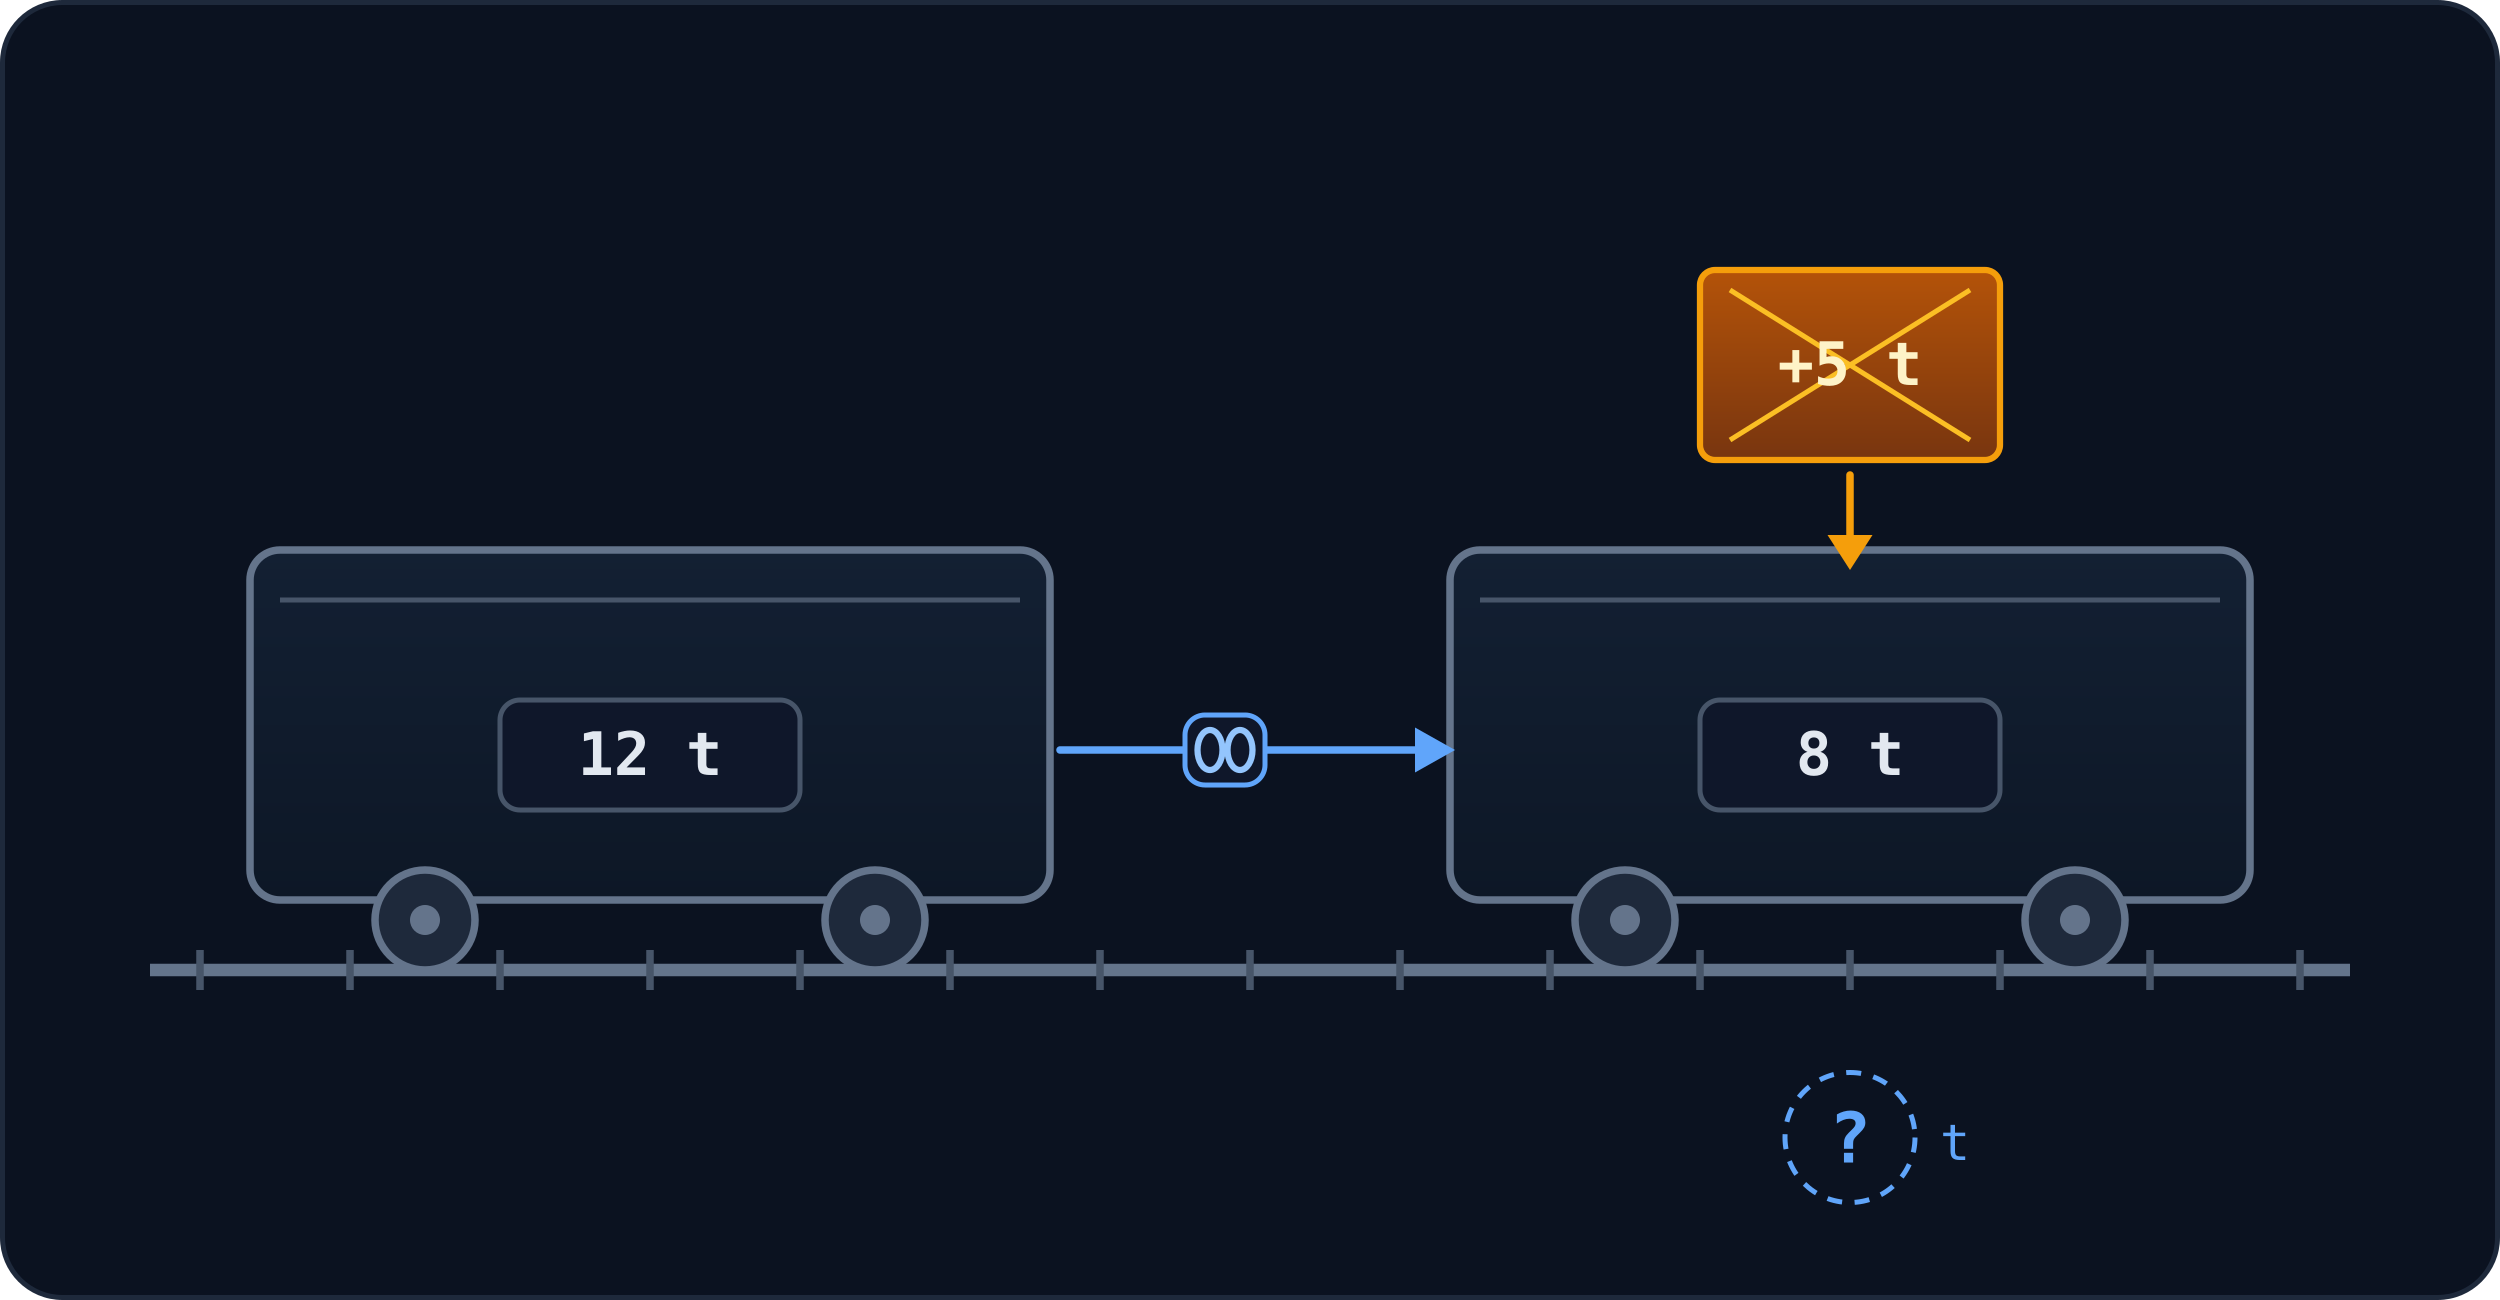
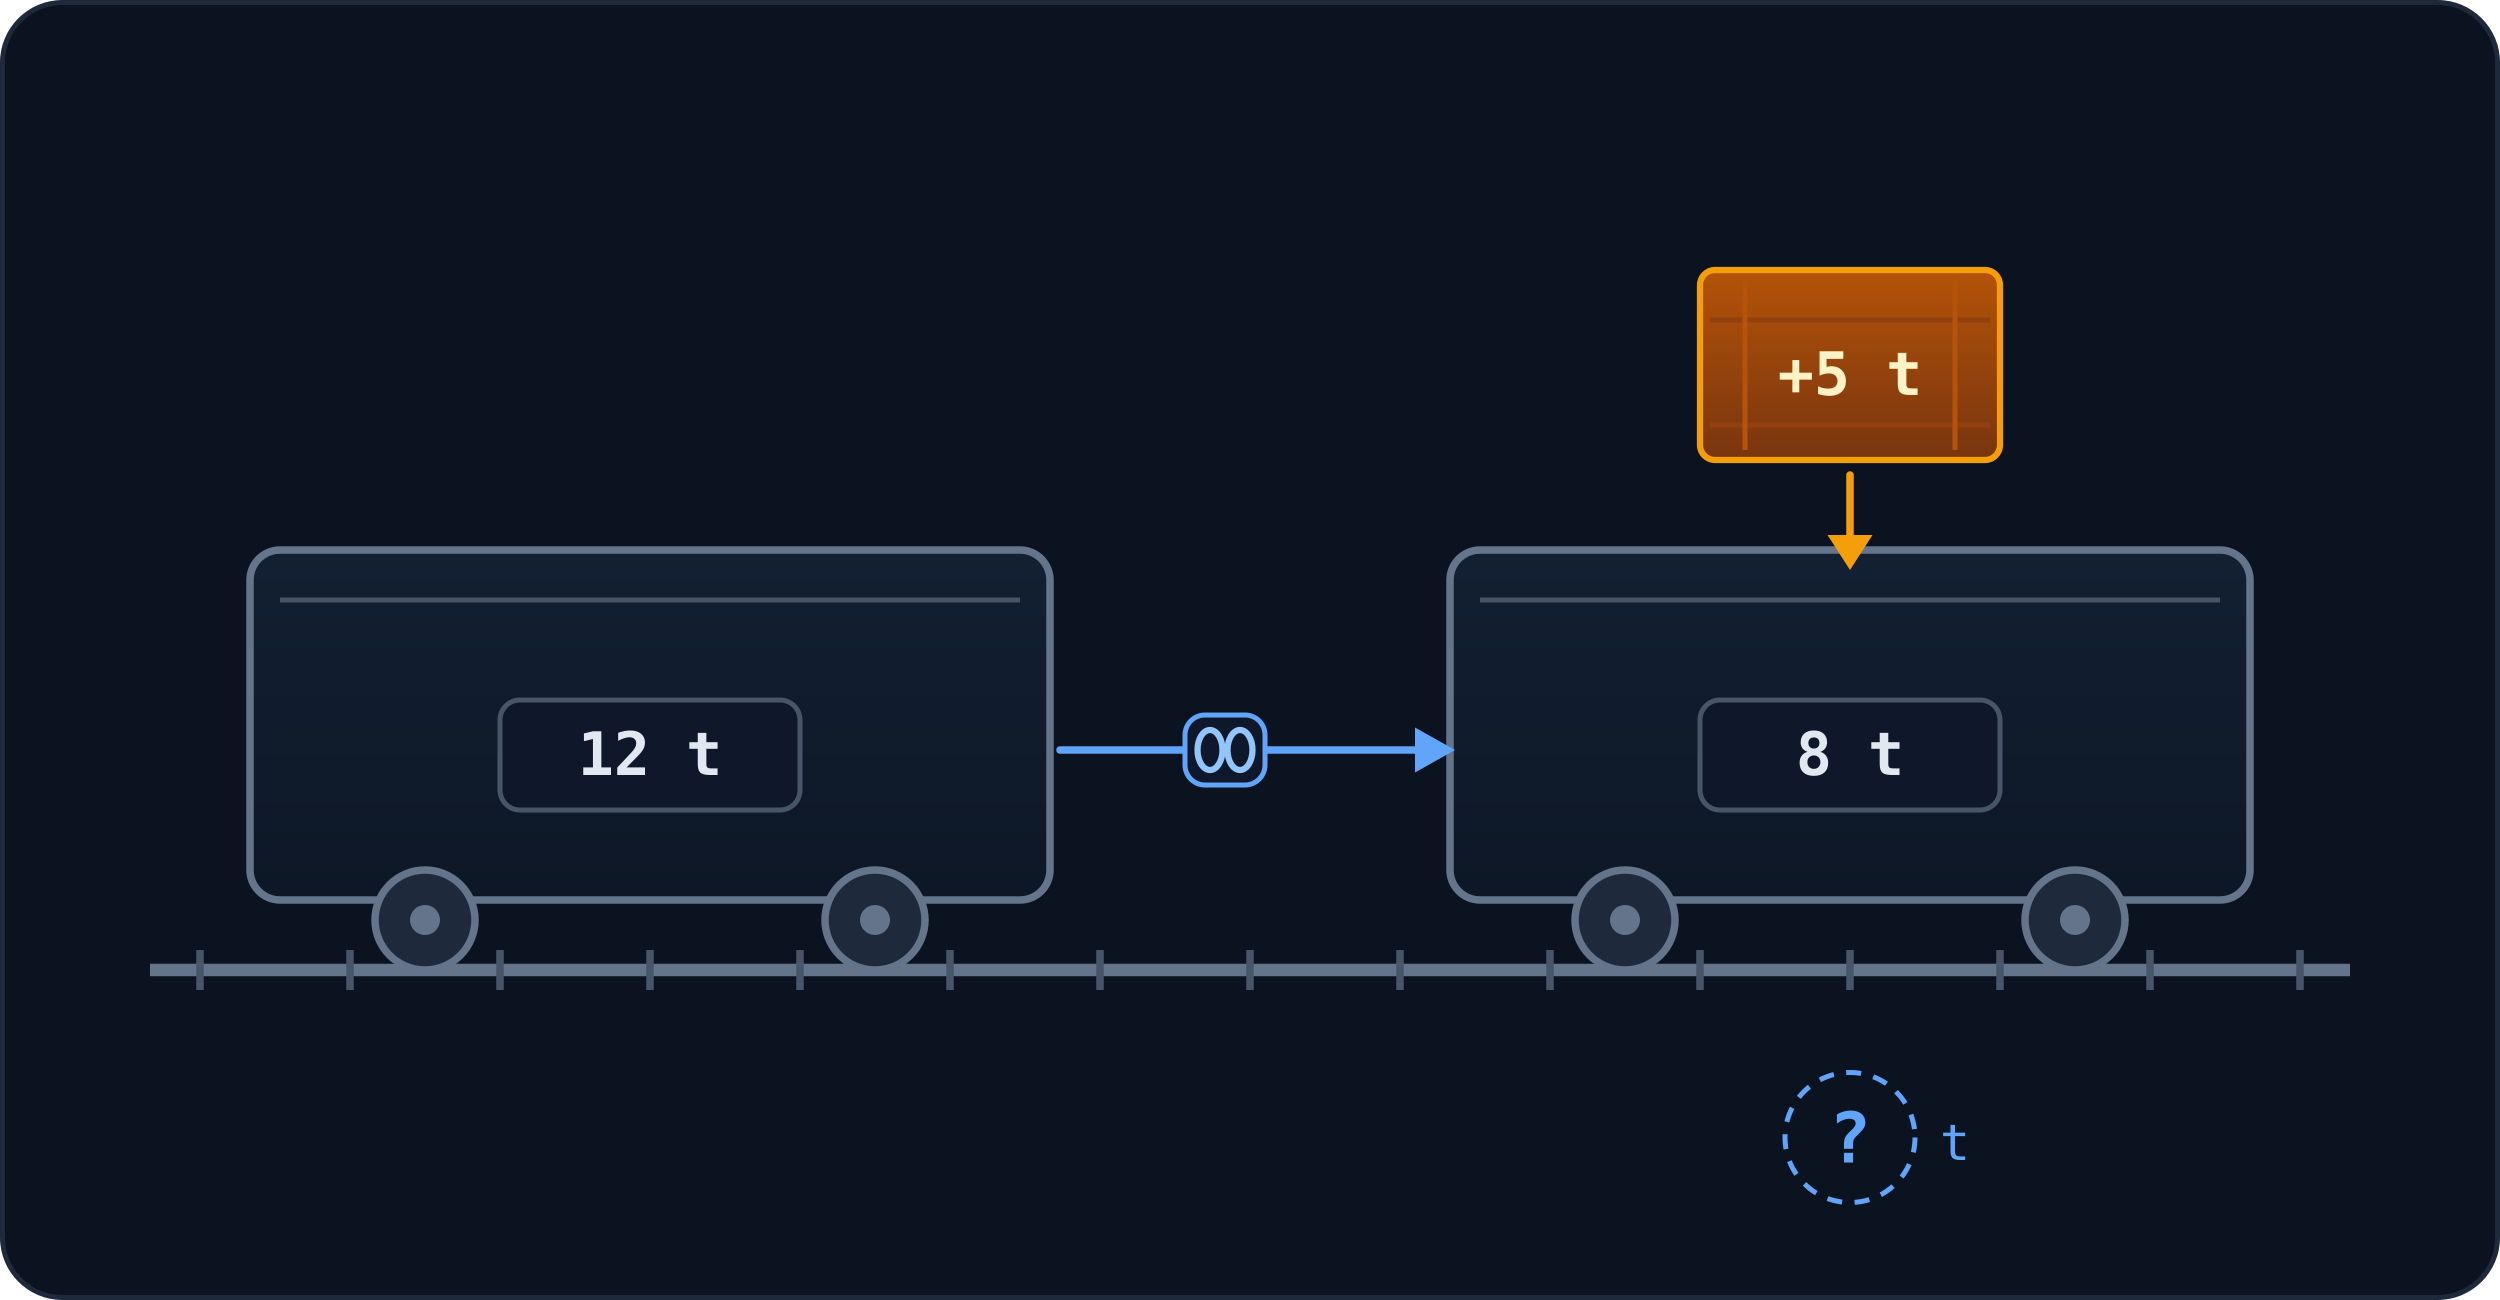
<svg xmlns="http://www.w3.org/2000/svg" viewBox="0 0 1000 520" role="img" aria-labelledby="wagonsTitle wagonsDesc">
  <defs>
    <linearGradient id="wagonPanel" x1="0" y1="0" x2="0" y2="1">
      <stop offset="0%" stop-color="#132033" />
      <stop offset="100%" stop-color="#0d1726" />
    </linearGradient>
    <linearGradient id="crate" x1="0" y1="0" x2="0" y2="1">
      <stop offset="0%" stop-color="#b45309" />
      <stop offset="100%" stop-color="#78350f" />
    </linearGradient>
  </defs>
  <rect x="1" y="1" width="998" height="518" rx="24" fill="#0b1220" stroke="#1e293b" stroke-width="2" />
  <line x1="60" y1="388" x2="940" y2="388" stroke="#64748b" stroke-width="5" />
  <g stroke="#475569" stroke-width="3">
    <line x1="80" y1="380" x2="80" y2="396" />
    <line x1="140" y1="380" x2="140" y2="396" />
    <line x1="200" y1="380" x2="200" y2="396" />
    <line x1="260" y1="380" x2="260" y2="396" />
    <line x1="320" y1="380" x2="320" y2="396" />
    <line x1="380" y1="380" x2="380" y2="396" />
    <line x1="440" y1="380" x2="440" y2="396" />
    <line x1="500" y1="380" x2="500" y2="396" />
    <line x1="560" y1="380" x2="560" y2="396" />
    <line x1="620" y1="380" x2="620" y2="396" />
    <line x1="680" y1="380" x2="680" y2="396" />
    <line x1="740" y1="380" x2="740" y2="396" />
    <line x1="800" y1="380" x2="800" y2="396" />
    <line x1="860" y1="380" x2="860" y2="396" />
    <line x1="920" y1="380" x2="920" y2="396" />
  </g>
  <g>
    <rect x="100" y="220" width="320" height="140" rx="12" fill="url(#wagonPanel)" stroke="#64748b" stroke-width="3" />
    <line x1="112" y1="240" x2="408" y2="240" stroke="#475569" stroke-width="2" />
    <rect x="200" y="280" width="120" height="44" rx="8" fill="#0f172a" stroke="#475569" stroke-width="2" />
    <text x="260" y="310" text-anchor="middle" font-family="ui-monospace, SFMono-Regular, Menlo, Consolas, monospace" font-size="24" font-weight="600" fill="#e2e8f0">12 t</text>
    <circle cx="170" cy="368" r="20" fill="#1e293b" stroke="#64748b" stroke-width="3" />
    <circle cx="170" cy="368" r="6" fill="#64748b" />
    <circle cx="350" cy="368" r="20" fill="#1e293b" stroke="#64748b" stroke-width="3" />
    <circle cx="350" cy="368" r="6" fill="#64748b" />
  </g>
  <g>
    <rect x="580" y="220" width="320" height="140" rx="12" fill="url(#wagonPanel)" stroke="#64748b" stroke-width="3" />
    <line x1="592" y1="240" x2="888" y2="240" stroke="#475569" stroke-width="2" />
    <rect x="680" y="280" width="120" height="44" rx="8" fill="#0f172a" stroke="#475569" stroke-width="2" />
    <text x="740" y="310" text-anchor="middle" font-family="ui-monospace, SFMono-Regular, Menlo, Consolas, monospace" font-size="24" font-weight="600" fill="#e2e8f0">8 t</text>
    <circle cx="650" cy="368" r="20" fill="#1e293b" stroke="#64748b" stroke-width="3" />
    <circle cx="650" cy="368" r="6" fill="#64748b" />
    <circle cx="830" cy="368" r="20" fill="#1e293b" stroke="#64748b" stroke-width="3" />
    <circle cx="830" cy="368" r="6" fill="#64748b" />
  </g>
  <g>
    <line x1="424" y1="300" x2="474" y2="300" stroke="#60a5fa" stroke-width="3" stroke-linecap="round" />
    <line x1="506" y1="300" x2="566" y2="300" stroke="#60a5fa" stroke-width="3" stroke-linecap="round" />
    <polygon points="566,291 582,300 566,309" fill="#60a5fa" />
    <rect x="474" y="286" width="32" height="28" rx="8" fill="#0f172a" stroke="#60a5fa" stroke-width="2" />
    <g fill="none" stroke="#93c5fd" stroke-width="2.5">
      <ellipse cx="484" cy="300" rx="5" ry="8" />
      <ellipse cx="496" cy="300" rx="5" ry="8" />
    </g>
  </g>
  <g>
    <rect x="680" y="108" width="120" height="76" rx="6" fill="url(#crate)" stroke="#f59e0b" stroke-width="2.5" />
-     <g stroke="#fbbf24" stroke-width="2">
-       <line x1="692" y1="116" x2="788" y2="176" />
-       <line x1="788" y1="116" x2="692" y2="176" />
+     <g stroke="#92400e" stroke-width="2">
+       <line x1="684" y1="128" x2="796" y2="128" />
+       <line x1="684" y1="170" x2="796" y2="170" />
    </g>
-     <text x="740" y="154" text-anchor="middle" font-family="ui-monospace, SFMono-Regular, Menlo, Consolas, monospace" font-size="24" font-weight="700" fill="#fef3c7">+5 t</text>
+     <g stroke="#b45309" stroke-width="2">
+       <line x1="698" y1="112" x2="698" y2="180" />
+       <line x1="782" y1="112" x2="782" y2="180" />
+     </g>
+     <text x="740" y="158" text-anchor="middle" font-family="ui-monospace, SFMono-Regular, Menlo, Consolas, monospace" font-size="24" font-weight="700" fill="#fef3c7">+5 t</text>
    <line x1="740" y1="190" x2="740" y2="214" stroke="#f59e0b" stroke-width="3" stroke-linecap="round" />
    <polygon points="731,214 740,228 749,214" fill="#f59e0b" />
  </g>
  <g>
    <circle cx="740" cy="455" r="26" fill="none" stroke="#60a5fa" stroke-width="2" stroke-dasharray="6 5" />
    <text x="740" y="465" text-anchor="middle" font-family="ui-monospace, SFMono-Regular, Menlo, Consolas, monospace" font-size="28" font-weight="600" fill="#60a5fa">?</text>
    <text x="776" y="464" font-family="ui-monospace, SFMono-Regular, Menlo, Consolas, monospace" font-size="20" fill="#60a5fa">t</text>
  </g>
</svg>
